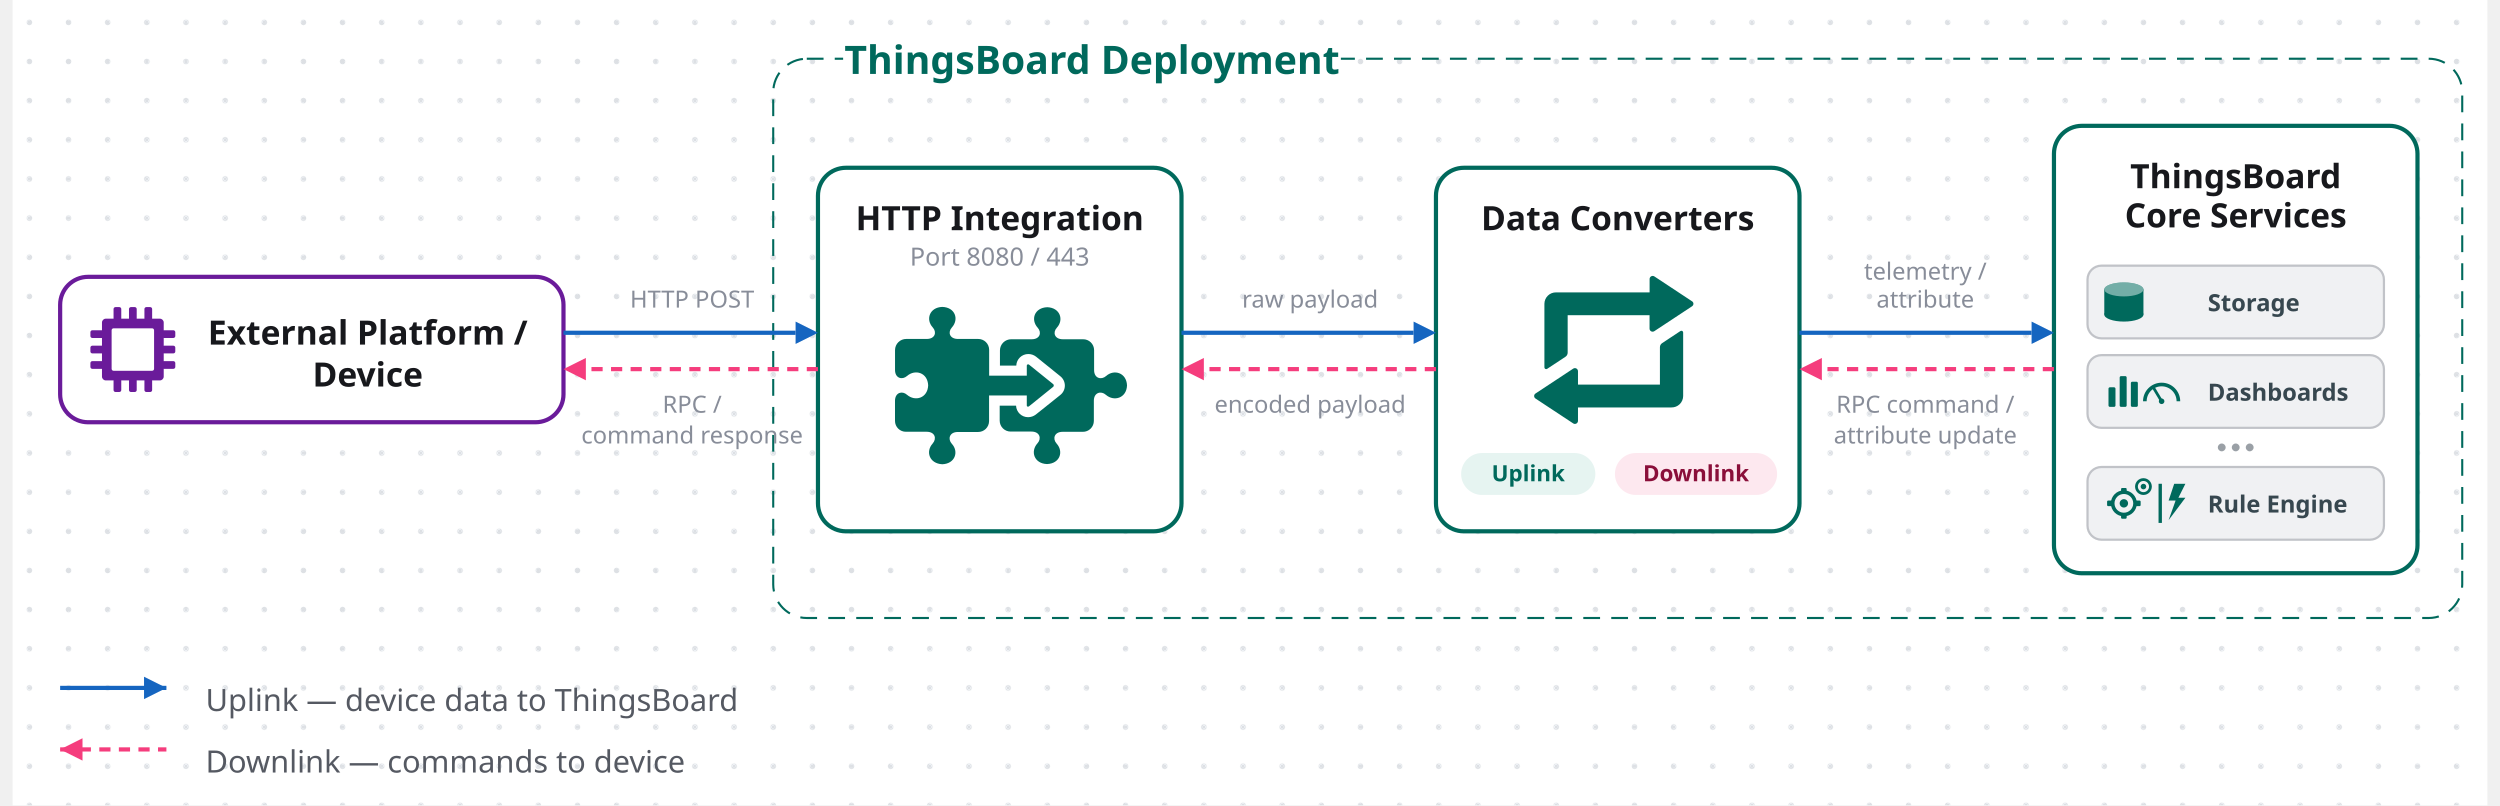
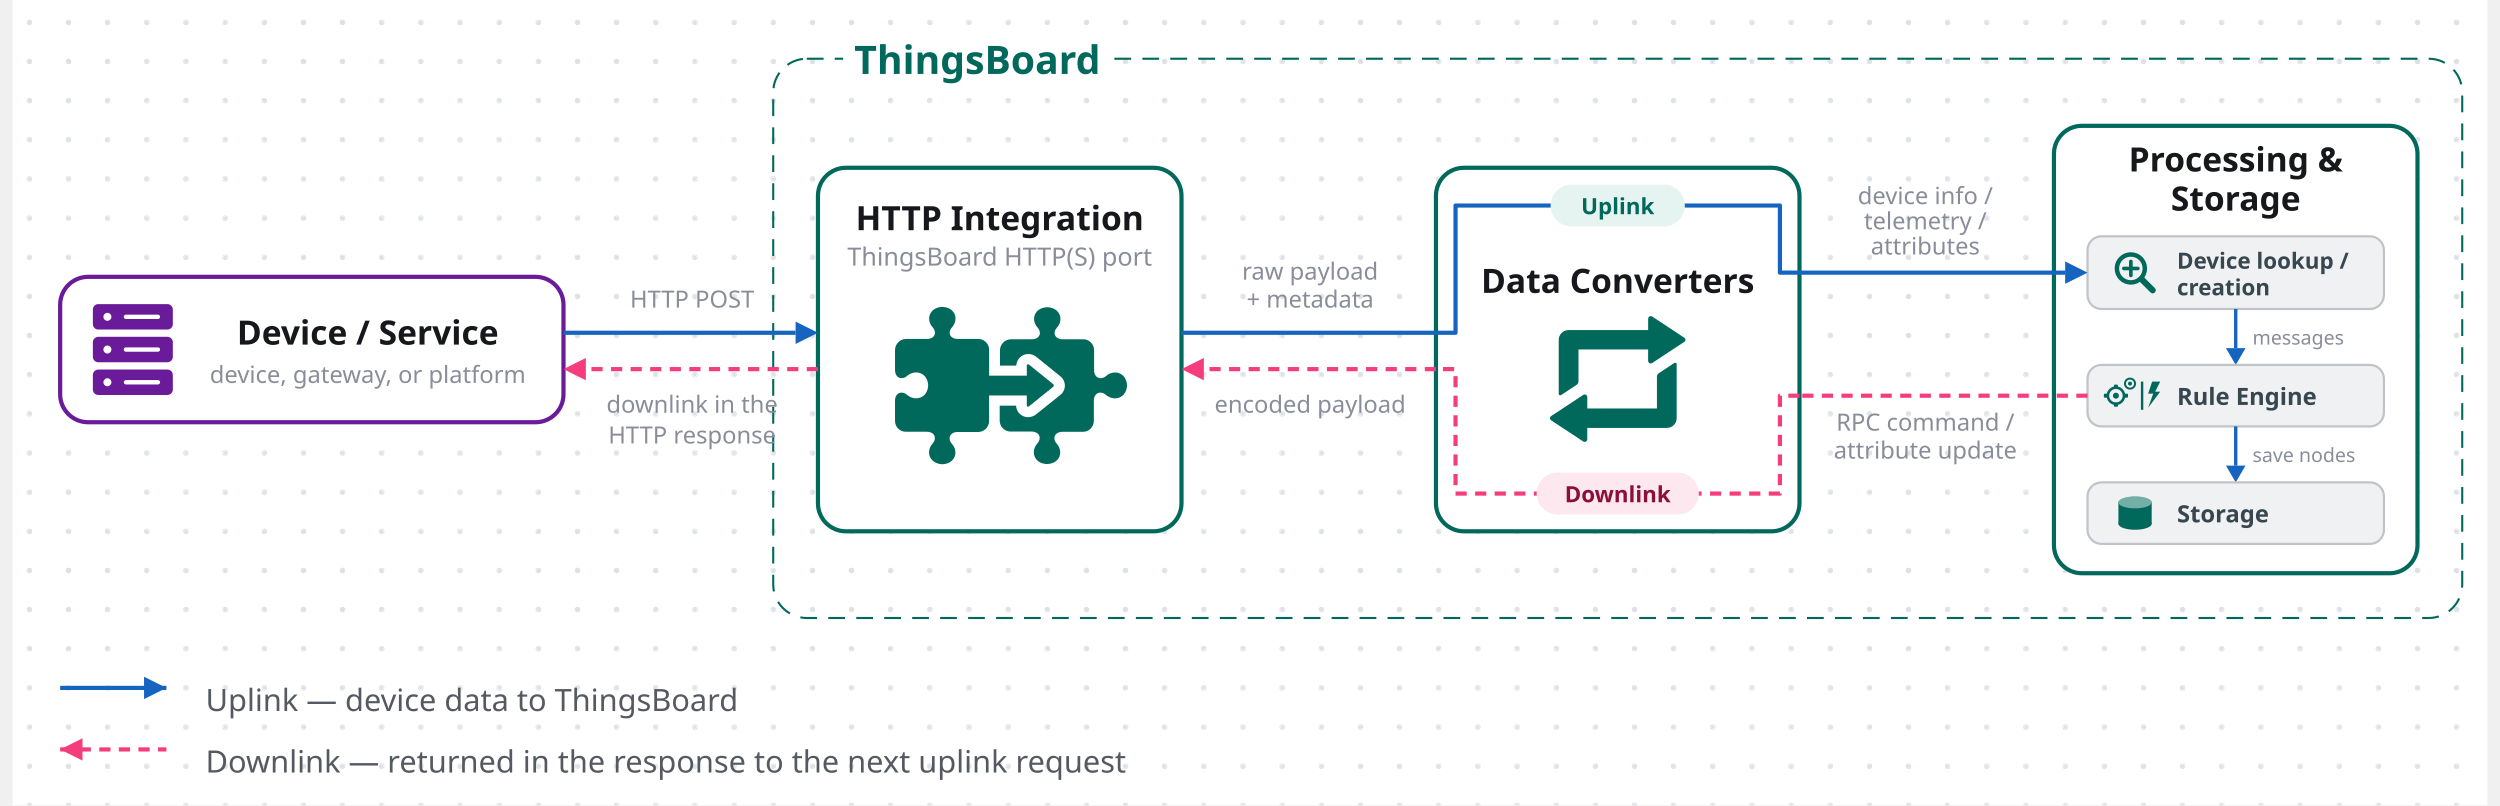
<svg xmlns="http://www.w3.org/2000/svg" width="1400" height="451" viewBox="-41 13 885 288">
  <defs>
    <clipPath id="clip0">
      <path fill="#fff" d="M-41 13h885v288H-41z" />
    </clipPath>
    <pattern id="dots" width="14" height="14" x="0" y="0" patternUnits="userSpaceOnUse">
      <circle cx="7" cy="7" r="1" fill="#dde0e4" />
    </pattern>
  </defs>
  <g clip-path="url(#clip0)">
    <path fill="#fff" d="M-41 13h885v288H-41z" />
    <path fill="url(#dots)" d="M-41 13h885v288H-41z" />
    <g transform="translate(0 33)">
      <rect width="180" height="52" x="-24" y="79" fill="#fff" stroke="#6a1b9a" stroke-width="1.5" rx="10" />
-       <g fill="#6a1b9a" transform="matrix(.69 0 0 .69 -18.7 84.3)">
-         <rect width="32" height="32" x="14" y="14" rx="2" />
-         <rect width="22" height="22" x="19" y="19" fill="#fff" rx="1" />
-         <rect width="4" height="7" x="20" y="8" rx="1" />
-         <rect width="4" height="7" x="28" y="8" rx="1" />
-         <rect width="4" height="7" x="36" y="8" rx="1" />
-         <rect width="4" height="7" x="20" y="45" rx="1" />
-         <rect width="4" height="7" x="28" y="45" rx="1" />
-         <rect width="4" height="7" x="36" y="45" rx="1" />
-         <rect width="7" height="4" x="8" y="20" rx="1" />
-         <rect width="7" height="4" x="8" y="28" rx="1" />
-         <rect width="7" height="4" x="8" y="36" rx="1" />
-         <rect width="7" height="4" x="45" y="20" rx="1" />
-         <rect width="7" height="4" x="45" y="28" rx="1" />
-         <rect width="7" height="4" x="45" y="36" rx="1" />
+       <g fill="#6a1b9a" transform="matrix(1.3 0 0 1.3 -29.2 -5.5)">
+         <rect width="22" height="7" x="13" y="72.5" rx="1.5" />
+         <circle cx="17" cy="76" r="1.1" fill="#fff" />
+         <rect width="10" height="1.2" x="21.5" y="75.4" fill="#fff" rx=".6" />
+         <rect width="22" height="7" x="13" y="81.5" rx="1.5" />
+         <circle cx="17" cy="85" r="1.1" fill="#fff" />
+         <rect width="10" height="1.2" x="21.5" y="84.4" fill="#fff" rx=".6" />
+         <rect width="22" height="7" x="13" y="90.5" rx="1.5" />
+         <circle cx="17" cy="94" r="1.1" fill="#fff" />
+         <rect width="10" height="1.2" x="21.5" y="93.4" fill="#fff" rx=".6" />
      </g>
-       <text x="86" y="99" fill="#17181c" dominant-baseline="middle" font-family="system-ui,sans-serif" font-size="12" font-weight="600" text-anchor="middle">External Platform /</text>
-       <text x="86" y="114" fill="#17181c" dominant-baseline="middle" font-family="system-ui,sans-serif" font-size="12" font-weight="600" text-anchor="middle">Device</text>
+       <text x="86" y="99" fill="#17181c" dominant-baseline="middle" font-family="system-ui,sans-serif" font-size="12" font-weight="600" text-anchor="middle">Device / Service</text>
+       <text x="86" y="114" fill="#888d99" dominant-baseline="middle" font-family="system-ui,sans-serif" font-size="8.5" text-anchor="middle">device, gateway, or platform</text>
      <rect width="604" height="200" x="231" y="1" fill="none" stroke="#00695c" stroke-dasharray="6,4" stroke-width=".75" rx="12" />
-       <path fill="#fff" d="M256-6h178V8H256z" />
-       <text x="345" y="1" fill="#00695c" dominant-baseline="central" font-family="system-ui,sans-serif" font-size="14" font-weight="600" text-anchor="middle" textLength="174">ThingsBoard Deployment</text>
+       <path fill="#fff" d="M256-6h96V8h-96z" />
+       <text x="304" y="1" fill="#00695c" dominant-baseline="central" font-family="system-ui,sans-serif" font-size="14" font-weight="600" text-anchor="middle" textLength="88">ThingsBoard</text>
      <rect width="130" height="130" x="247" y="40" fill="#fff" stroke="#00695c" stroke-width="1.5" rx="10" />
      <text x="312" y="53" fill="#17181c" dominant-baseline="hanging" font-family="system-ui,sans-serif" font-size="12" font-weight="600" text-anchor="middle">HTTP Integration</text>
-       <text x="312" y="68" fill="#888d99" dominant-baseline="hanging" font-family="system-ui,sans-serif" font-size="9" text-anchor="middle">Port 8080 / 443</text>
+       <text x="312" y="68" fill="#888d99" dominant-baseline="hanging" font-family="system-ui,sans-serif" font-size="9" text-anchor="middle">ThingsBoard HTTP(S) port</text>
      <g fill="#00695c">
        <path d="M278.48 134.4h7.39c3 0 3.7 2.45 2.14 4.21-2.58 2.87-1.2 7.16 3.43 7.41 4.64-.16 6.01-4.54 3.43-7.32-1.54-1.69-.86-4.22 2.14-4.22h7.22a3.9 3.9 0 0 0 3.96-3.88v-9.17h13.49v3.63c0 .33.42.5.78.25l8.68-7a.66.66 0 0 0 0-.93l-8.68-7c-.34-.25-.78 0-.78.34v3.63h-13.46v-9.26a3.9 3.9 0 0 0-3.95-3.88h-7.22c-3.01 0-3.7-2.45-2.14-4.13 2.58-2.87 1.2-7.17-3.44-7.33-4.63.16-6 4.54-3.43 7.33 1.55 1.68.87 4.13-2.14 4.13h-7.3a4 4 0 0 0-4.04 3.96v7.26c.08 2.87 2.58 3.53 4.3 2.02 2.92-2.54 7.38-1.19 7.55 3.36-.17 4.55-4.63 5.9-7.56 3.37-1.71-1.52-4.2-.85-4.3 2.01v7.33a3.87 3.87 0 0 0 3.93 3.88" />
        <path d="M315.95 134.33h7.4c3 0 3.7 2.53 2.13 4.22-2.58 2.86-1.2 7.24 3.43 7.4 4.64-.16 6.02-4.46 3.44-7.32-1.55-1.68-.87-4.21 2.14-4.21h7.22a3.9 3.9 0 0 0 3.95-3.88v-7.25c0-2.95 2.59-3.63 4.3-2.1 2.92 2.53 7.39 1.18 7.56-3.36-.17-4.55-4.64-5.9-7.47-3.37-1.72 1.52-4.3.85-4.3-2.1v-7.16a3.9 3.9 0 0 0-3.96-3.88h-7.22c-3 0-3.7-2.45-2.14-4.13 2.58-2.78 1.2-7.16-3.43-7.33-4.64.17-6.01 4.47-3.43 7.33 1.54 1.68.86 4.13-2.14 4.13h-7.3a4 4 0 0 0-4.05 3.97v5.44h5.84a4.3 4.3 0 0 1 4.3-4.13 4.5 4.5 0 0 1 2.75.93l8.68 7a4.27 4.27 0 0 1 0 6.73l-8.76 7c-.78.58-1.72.93-2.75.93a4.3 4.3 0 0 1-4.3-4.13h-5.85v5.4a3.9 3.9 0 0 0 3.96 3.87" />
      </g>
-       <rect width="130" height="130" x="468" y="40" fill="#fff" stroke="#00695c" stroke-width="1.5" rx="10" />
-       <text x="533" y="53" fill="#17181c" dominant-baseline="hanging" font-family="system-ui,sans-serif" font-size="12" font-weight="600" text-anchor="middle">Data Converters</text>
-       <g fill="#00695c">
-         <path d="m559.58 87.75-13.46-8.89a1.1 1.1 0 0 0-1.72.9v4.8h-33.46a4.1 4.1 0 0 0-4.16 4.08v22.75c0 .49.57.79.98.51l6.54-4.31c.5-.32.8-.88.8-1.48V92.72h29.28v4.8c0 .88.98 1.4 1.72.9l13.46-8.88c.68-.43.68-1.37.02-1.8m-4.16 10.64-6.53 4.32c-.5.32-.8.87-.8 1.47v13.37h-29.3v-4.8a1.1 1.1 0 0 0-1.73-.9l-13.46 8.88a1.07 1.07 0 0 0 0 1.8l13.46 8.88a1.1 1.1 0 0 0 1.73-.9v-4.8h33.43a4.1 4.1 0 0 0 4.18-4.08V98.89a.62.62 0 0 0-.98-.5" />
+       <g transform="translate(-138 20)">
+         <rect width="130" height="130" x="606" y="20" fill="#fff" stroke="#00695c" stroke-width="1.5" rx="10" />
+         <path fill="none" stroke="#1565c0" stroke-linejoin="round" stroke-width="1.5" d="M606 79h7V33.5h116v24h7" />
+         <path fill="none" stroke="#f53d7d" stroke-dasharray="4,3" stroke-linejoin="round" stroke-width="1.5" d="M736 101.5h-7v35H613V92h-7" />
+         <rect width="48" height="15" x="647" y="26" fill="#e6f4f1" rx="7.5" />
+         <text x="671" y="33.5" fill="#00695c" dominant-baseline="central" font-family="system-ui,sans-serif" font-size="8" font-weight="700" text-anchor="middle">Uplink</text>
+         <text x="671" y="60.5" fill="#17181c" dominant-baseline="middle" font-family="system-ui,sans-serif" font-size="12" font-weight="600" text-anchor="middle">Data Converters</text>
+         <g>
+           <g fill="#00695c">
+             <path d="m694.78 80.75-11.44-7.55a.94.94 0 0 0-1.46.76v4.08h-28.44a3.5 3.5 0 0 0-3.54 3.47v19.35c0 .41.49.67.84.43l5.55-3.67c.43-.27.68-.74.68-1.25v-11.4h24.9v4.09a.93.93 0 0 0 1.45.76l11.45-7.55a.9.9 0 0 0 .01-1.53m-3.53 9.05-5.55 3.67c-.43.27-.68.74-.68 1.25v11.36h-24.9V102a.94.94 0 0 0-1.48-.76l-11.44 7.55a.9.9 0 0 0 0 1.53l11.44 7.54a.94.94 0 0 0 1.47-.76v-4.08h28.42a3.5 3.5 0 0 0 3.55-3.47V90.22a.53.53 0 0 0-.83-.42" />
+           </g>
+         </g>
+         <rect width="58" height="15" x="642" y="129" fill="#fde8ef" rx="7.5" />
+         <text x="671" y="136.5" fill="#8a0f3a" dominant-baseline="central" font-family="system-ui,sans-serif" font-size="8" font-weight="700" text-anchor="middle">Downlink</text>
      </g>
-       <rect width="48" height="15" x="477" y="142" fill="#e6f4f1" rx="7.5" />
-       <text x="501" y="149" fill="#00695c" dominant-baseline="central" font-family="system-ui,sans-serif" font-size="8" font-weight="700" text-anchor="middle">Uplink</text>
-       <rect width="58" height="15" x="532" y="142" fill="#fde8ef" rx="7.5" />
-       <text x="561" y="149" fill="#8a0f3a" dominant-baseline="central" font-family="system-ui,sans-serif" font-size="8" font-weight="700" text-anchor="middle">Downlink</text>
      <g transform="translate(-117 20)">
        <rect width="130" height="160" x="806" y="5" fill="#fff" stroke="#00695c" stroke-width="1.5" rx="10" />
-         <text x="871" y="18" fill="#17181c" dominant-baseline="hanging" font-family="system-ui,sans-serif" font-size="12" font-weight="600" text-anchor="middle">ThingsBoard</text>
-         <text x="871" y="32" fill="#17181c" dominant-baseline="hanging" font-family="system-ui,sans-serif" font-size="12" font-weight="600" text-anchor="middle">Core Services</text>
-         <g transform="translate(117 5)">
-           <rect width="106" height="26" x="701" y="50" fill="#f0f1f3" stroke="#c1c3c8" stroke-width=".8" rx="5" />
-           <g fill="#00695c" transform="translate(45 -6.5)">
-             <ellipse cx="669" cy="65" rx="7" ry="2.5" />
-             <path d="M662 65h14v9h-14z" />
-             <ellipse cx="669" cy="74" rx="7" ry="2.5" />
-             <ellipse cx="669" cy="65" fill="#e6f4f1" opacity=".5" rx="7" ry="2.5" />
-           </g>
-           <text x="744" y="63" fill="#37474f" dominant-baseline="central" font-family="system-ui,sans-serif" font-size="8.5" font-weight="600">Storage</text>
-           <rect width="106" height="26" x="701" y="82" fill="#f0f1f3" stroke="#c1c3c8" stroke-width=".8" rx="5" />
-           <g fill="#00695c" transform="translate(47.5 -5.5)">
-             <rect width="2.5" height="7" x="661" y="99" rx=".5" />
-             <rect width="2.5" height="11" x="665" y="95" rx=".5" />
-             <rect width="2.5" height="9" x="669" y="97" rx=".5" />
-             <path fill="none" stroke="#00695c" stroke-width="1.3" d="M674 104a6 6 0 0 1 12 0" />
-             <path stroke="#00695c" stroke-linecap="round" d="m680 104-3-5" />
-             <circle cx="680" cy="104" r="1" />
-           </g>
-           <text x="744" y="95" fill="#37474f" dominant-baseline="central" font-family="system-ui,sans-serif" font-size="8.5" font-weight="600">Dashboards</text>
-           <circle cx="749" cy="115" r="1.4" fill="#9aa0a6" />
-           <circle cx="754" cy="115" r="1.4" fill="#9aa0a6" />
-           <circle cx="759" cy="115" r="1.4" fill="#9aa0a6" />
-           <rect width="106" height="26" x="701" y="122" fill="#f0f1f3" stroke="#c1c3c8" stroke-width=".8" rx="5" />
-           <g fill="#00695c" transform="translate(49)">
+         <text x="871" y="12" fill="#17181c" dominant-baseline="hanging" font-family="system-ui,sans-serif" font-size="12" font-weight="600" text-anchor="middle">Processing &amp;</text>
+         <text x="871" y="26" fill="#17181c" dominant-baseline="hanging" font-family="system-ui,sans-serif" font-size="12" font-weight="600" text-anchor="middle">Storage</text>
+         <rect width="106" height="26" x="818" y="44.5" fill="#f0f1f3" stroke="#c1c3c8" stroke-width=".8" rx="5" />
+         <g fill="none" stroke="#00695c" stroke-linecap="round">
+           <circle cx="833.5" cy="56" r="5" stroke-width="1.6" />
+           <path stroke-width="2.2" d="m837.3 59.8 4 4" />
+           <path stroke-width="1.3" d="M831 56h5m-2.5-2.5v5" />
+         </g>
+         <text x="850" y="53" fill="#37474f" dominant-baseline="central" font-family="system-ui,sans-serif" font-size="8" font-weight="600">Device lookup /</text>
+         <text x="850" y="62.5" fill="#37474f" dominant-baseline="central" font-family="system-ui,sans-serif" font-size="8" font-weight="600">creation</text>
+         <path stroke="#1565c0" stroke-width="1.2" d="M871 70.5v14" />
+         <path fill="#1565c0" d="m867.5 84.5 3.5 6 3.5-6z" />
+         <text x="877" y="80.5" fill="#888d99" dominant-baseline="central" font-family="system-ui,sans-serif" font-size="7">messages</text>
+         <rect width="106" height="22" x="818" y="90.5" fill="#f0f1f3" stroke="#c1c3c8" stroke-width=".8" rx="5" />
+         <g>
+           <g fill="#00695c" transform="matrix(.72 0 0 .72 349.36 4.3)">
            <circle cx="665" cy="135" r="4" fill="none" stroke="#00695c" stroke-width="1.3" />
            <circle cx="665" cy="135" r="1.5" />
            <rect width="2" height="2" x="664" y="129.5" rx=".4" />
            <rect width="2" height="2" x="664" y="138.5" rx=".4" />
            <rect width="2" height="2" x="659" y="134" rx=".4" />
            <rect width="2" height="2" x="669" y="134" rx=".4" />
            <circle cx="672" cy="129" r="2.5" fill="none" stroke="#00695c" />
            <circle cx="672" cy="129" r="1" />
            <path stroke="#00695c" stroke-width="1.2" d="M678 128v14" />
            <path d="m683 128-2 6h2.5l-2.5 7 6-8h-2.5l2.5-5z" />
          </g>
-           <text x="744" y="135" fill="#37474f" dominant-baseline="central" font-family="system-ui,sans-serif" font-size="8.5" font-weight="600">Rule Engine</text>
        </g>
+         <text x="850" y="101.5" fill="#37474f" dominant-baseline="central" font-family="system-ui,sans-serif" font-size="8.5" font-weight="600">Rule Engine</text>
+         <path stroke="#1565c0" stroke-width="1.2" d="M871 112.5v14" />
+         <path fill="#1565c0" d="m867.5 126.5 3.5 6 3.5-6z" />
+         <text x="877" y="122.5" fill="#888d99" dominant-baseline="central" font-family="system-ui,sans-serif" font-size="7">save nodes</text>
+         <rect width="106" height="22" x="818" y="132.5" fill="#f0f1f3" stroke="#c1c3c8" stroke-width=".8" rx="5" />
+         <g>
+           <g fill="#00695c" transform="matrix(.85 0 0 .85 266.35 84.42)">
+             <ellipse cx="669" cy="65" rx="7" ry="2.5" />
+             <path d="M662 65h14v9h-14z" />
+             <ellipse cx="669" cy="74" rx="7" ry="2.5" />
+             <ellipse cx="669" cy="65" fill="#e6f4f1" opacity=".5" rx="7" ry="2.5" />
+           </g>
+         </g>
+         <text x="850" y="143.5" fill="#37474f" dominant-baseline="central" font-family="system-ui,sans-serif" font-size="8.5" font-weight="600">Storage</text>
      </g>
      <path stroke="#1565c0" stroke-width="1.5" d="M156 99h83" />
      <path fill="#1565c0" d="m239 95 8 4-8 4z" />
      <path stroke="#f53d7d" stroke-dasharray="4,3" stroke-width="1.5" d="M247 112h-83" />
      <path fill="#f53d7d" d="m164 108-8 4 8 4z" />
      <text x="202" y="90" fill="#888d99" font-family="system-ui,sans-serif" font-size="8.5" text-anchor="middle">HTTP POST</text>
-       <text x="202" y="121" fill="#888d99" dominant-baseline="hanging" font-family="system-ui,sans-serif" font-size="8.5" text-anchor="middle">RPC /</text>
-       <text x="202" y="132" fill="#888d99" dominant-baseline="hanging" font-family="system-ui,sans-serif" font-size="8.5" text-anchor="middle">command response</text>
-       <path stroke="#1565c0" stroke-width="1.5" d="M377 99h83" />
-       <path fill="#1565c0" d="m460 95 8 4-8 4z" />
+       <text x="202" y="121" fill="#888d99" dominant-baseline="hanging" font-family="system-ui,sans-serif" font-size="8.5" text-anchor="middle">downlink in the</text>
+       <text x="202" y="132" fill="#888d99" dominant-baseline="hanging" font-family="system-ui,sans-serif" font-size="8.5" text-anchor="middle">HTTP response</text>
+       <path stroke="#1565c0" stroke-width="1.5" d="M377 99h91" />
      <path stroke="#f53d7d" stroke-dasharray="4,3" stroke-width="1.5" d="M468 112h-83" />
      <path fill="#f53d7d" d="m385 108-8 4 8 4z" />
-       <text x="423" y="90" fill="#888d99" font-family="system-ui,sans-serif" font-size="8.5" text-anchor="middle">raw payload</text>
+       <text x="423" y="80" fill="#888d99" font-family="system-ui,sans-serif" font-size="8.5" text-anchor="middle">raw payload</text>
+       <text x="423" y="90" fill="#888d99" font-family="system-ui,sans-serif" font-size="8.5" text-anchor="middle">+ metadata</text>
      <text x="423" y="121" fill="#888d99" dominant-baseline="hanging" font-family="system-ui,sans-serif" font-size="8.5" text-anchor="middle">encoded payload</text>
-       <path stroke="#1565c0" stroke-width="1.5" d="M598 99h83" />
-       <path fill="#1565c0" d="m681 95 8 4-8 4z" />
-       <path stroke="#f53d7d" stroke-dasharray="4,3" stroke-width="1.5" d="M689 112h-83" />
-       <path fill="#f53d7d" d="m606 108-8 4 8 4z" />
-       <text x="643" y="80" fill="#888d99" font-family="system-ui,sans-serif" font-size="8.5" text-anchor="middle">telemetry /</text>
-       <text x="643" y="90" fill="#888d99" font-family="system-ui,sans-serif" font-size="8.5" text-anchor="middle">attribute</text>
-       <text x="643" y="121" fill="#888d99" dominant-baseline="hanging" font-family="system-ui,sans-serif" font-size="8.5" text-anchor="middle">RPC command /</text>
-       <text x="643" y="132" fill="#888d99" dominant-baseline="hanging" font-family="system-ui,sans-serif" font-size="8.5" text-anchor="middle">attribute update</text>
+       <text x="643" y="53" fill="#888d99" font-family="system-ui,sans-serif" font-size="8.5" text-anchor="middle">device info /</text>
+       <text x="643" y="62" fill="#888d99" font-family="system-ui,sans-serif" font-size="8.5" text-anchor="middle">telemetry /</text>
+       <text x="643" y="71" fill="#888d99" font-family="system-ui,sans-serif" font-size="8.5" text-anchor="middle">attributes</text>
+       <text x="643" y="134" fill="#888d99" font-family="system-ui,sans-serif" font-size="8.5" text-anchor="middle">RPC command /</text>
+       <text x="643" y="144" fill="#888d99" font-family="system-ui,sans-serif" font-size="8.5" text-anchor="middle">attribute update</text>
      <path stroke="#1565c0" stroke-width="1.5" d="M-24 226h38" />
      <path fill="#1565c0" d="m6 222 8 4-8 4z" />
      <text x="28" y="230" fill="#555962" dominant-baseline="central" font-family="system-ui,sans-serif" font-size="11">Uplink — device data to ThingsBoard</text>
      <path stroke="#f53d7d" stroke-dasharray="4,3" stroke-width="1.5" d="M-24 248h38" />
      <path fill="#f53d7d" d="m-16 244-8 4 8 4z" />
-       <text x="28" y="252" fill="#555962" dominant-baseline="central" font-family="system-ui,sans-serif" font-size="11">Downlink — commands to device</text>
+       <text x="28" y="252" fill="#555962" dominant-baseline="central" font-family="system-ui,sans-serif" font-size="11">Downlink — returned in the response to the next uplink request</text>
+       <path fill="none" stroke="#f53d7d" stroke-dasharray="4,3" stroke-linejoin="round" stroke-width="1.5" d="M701 121.5H598" />
+       <path stroke="#1565c0" stroke-width="1.5" d="M598 77.5h95" />
+       <path fill="#1565c0" d="m693 73.5 8 4-8 4z" />
    </g>
  </g>
</svg>
